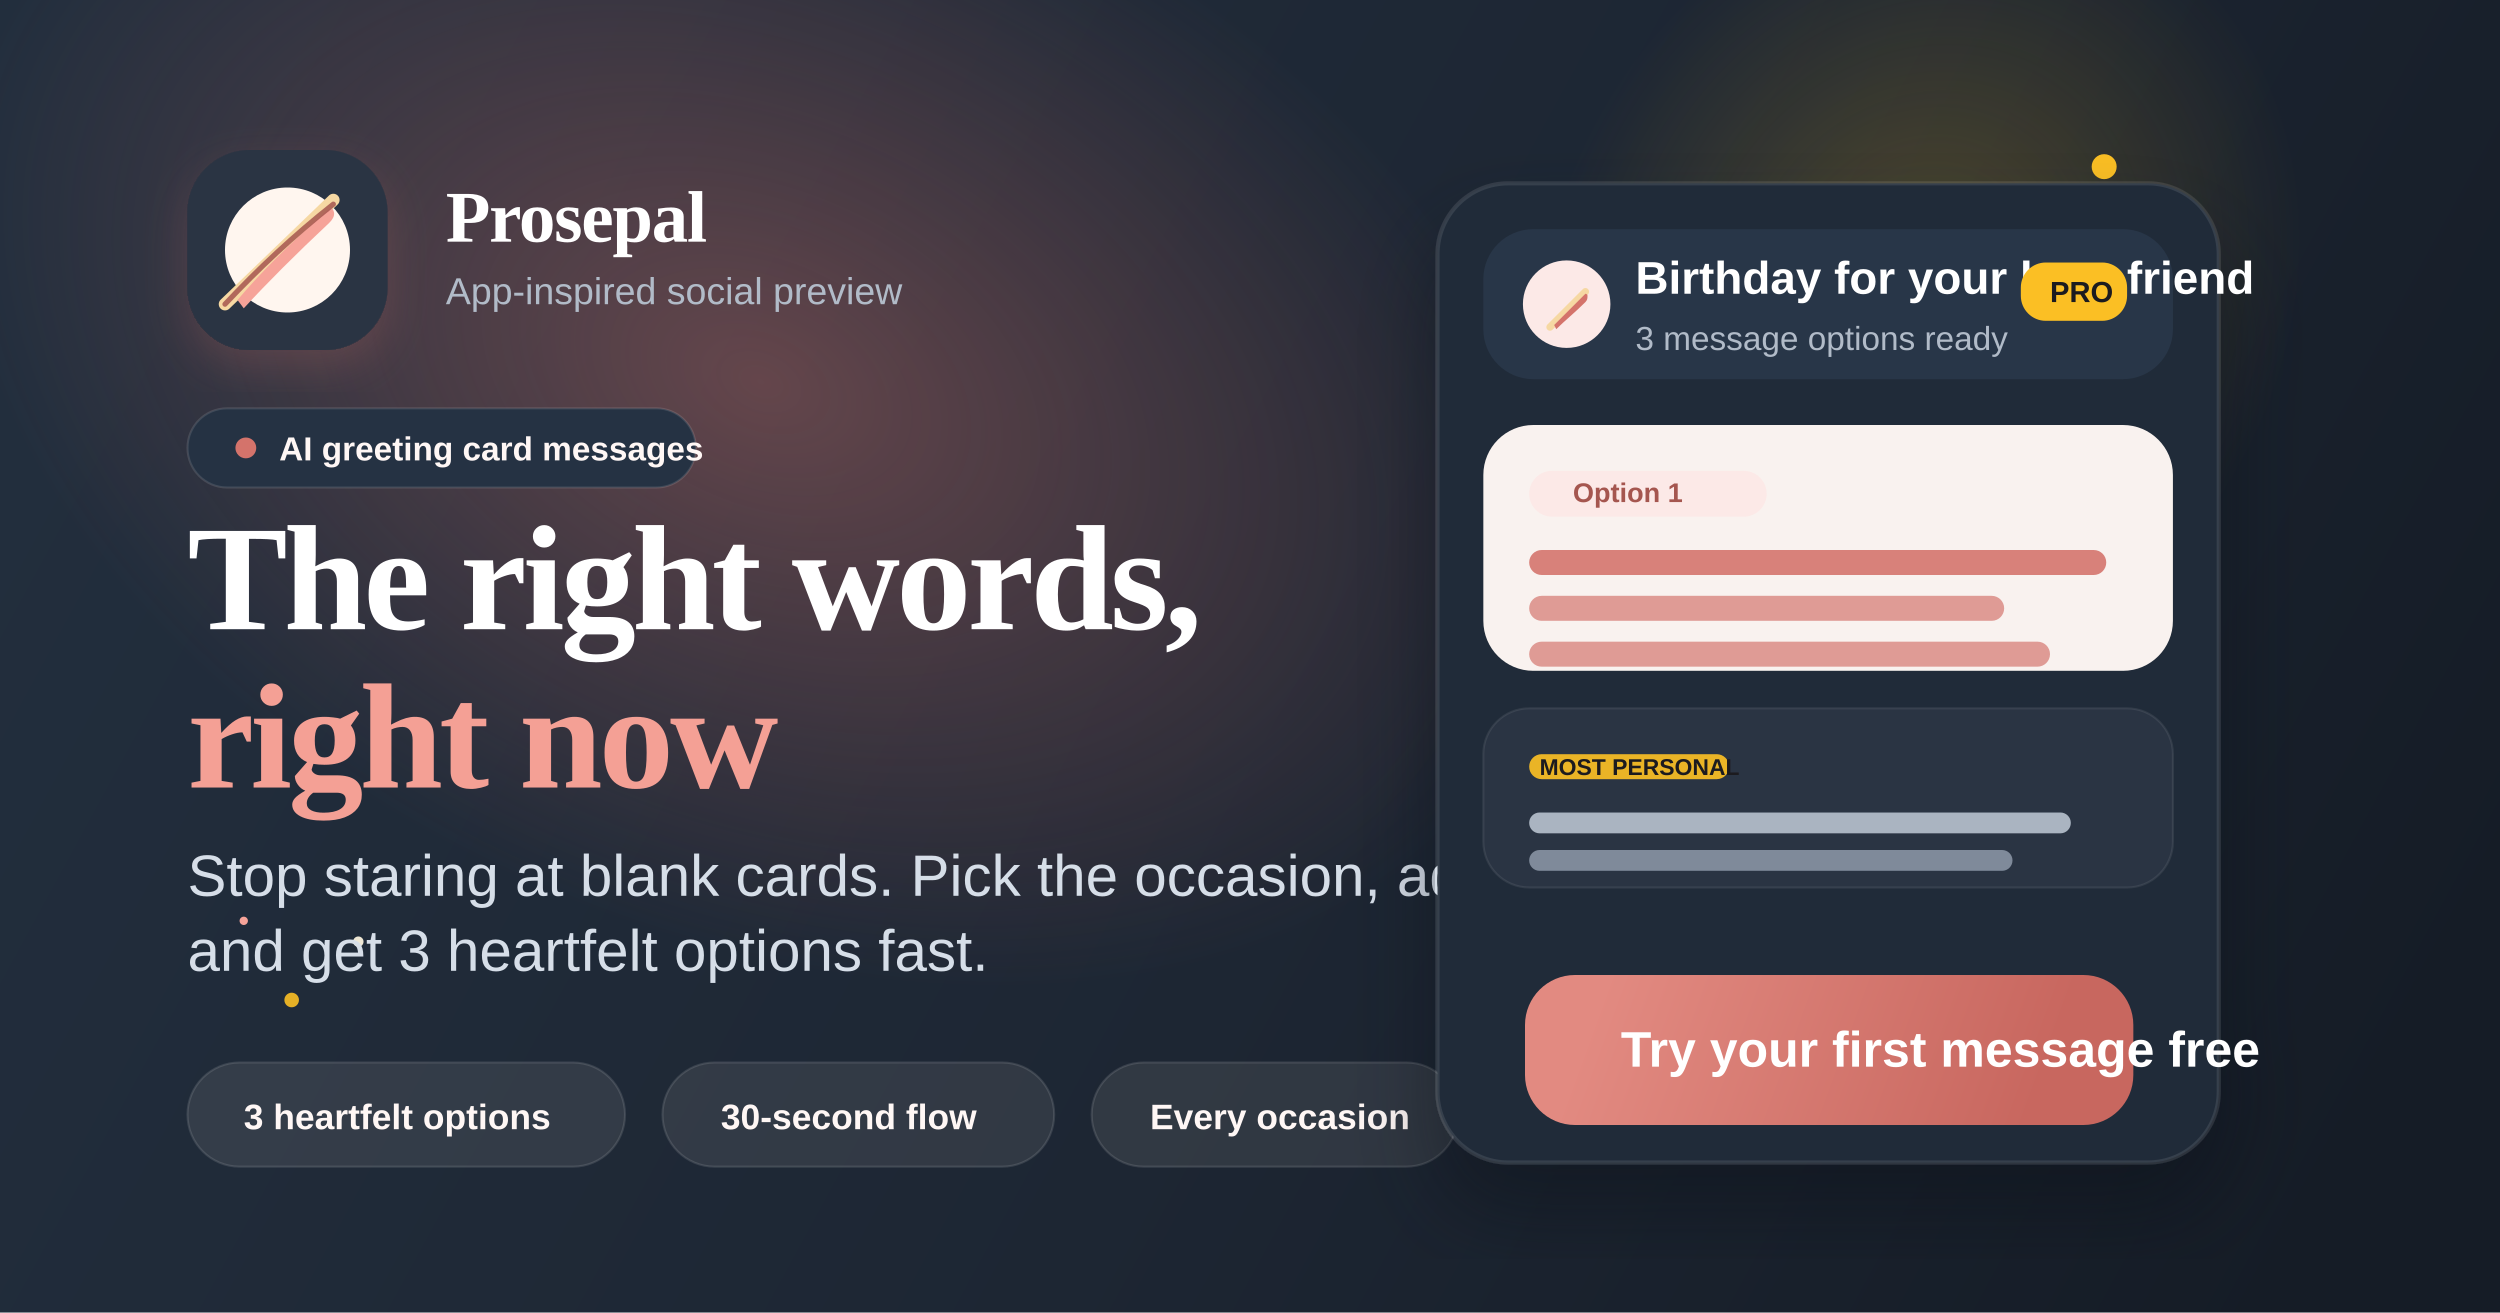
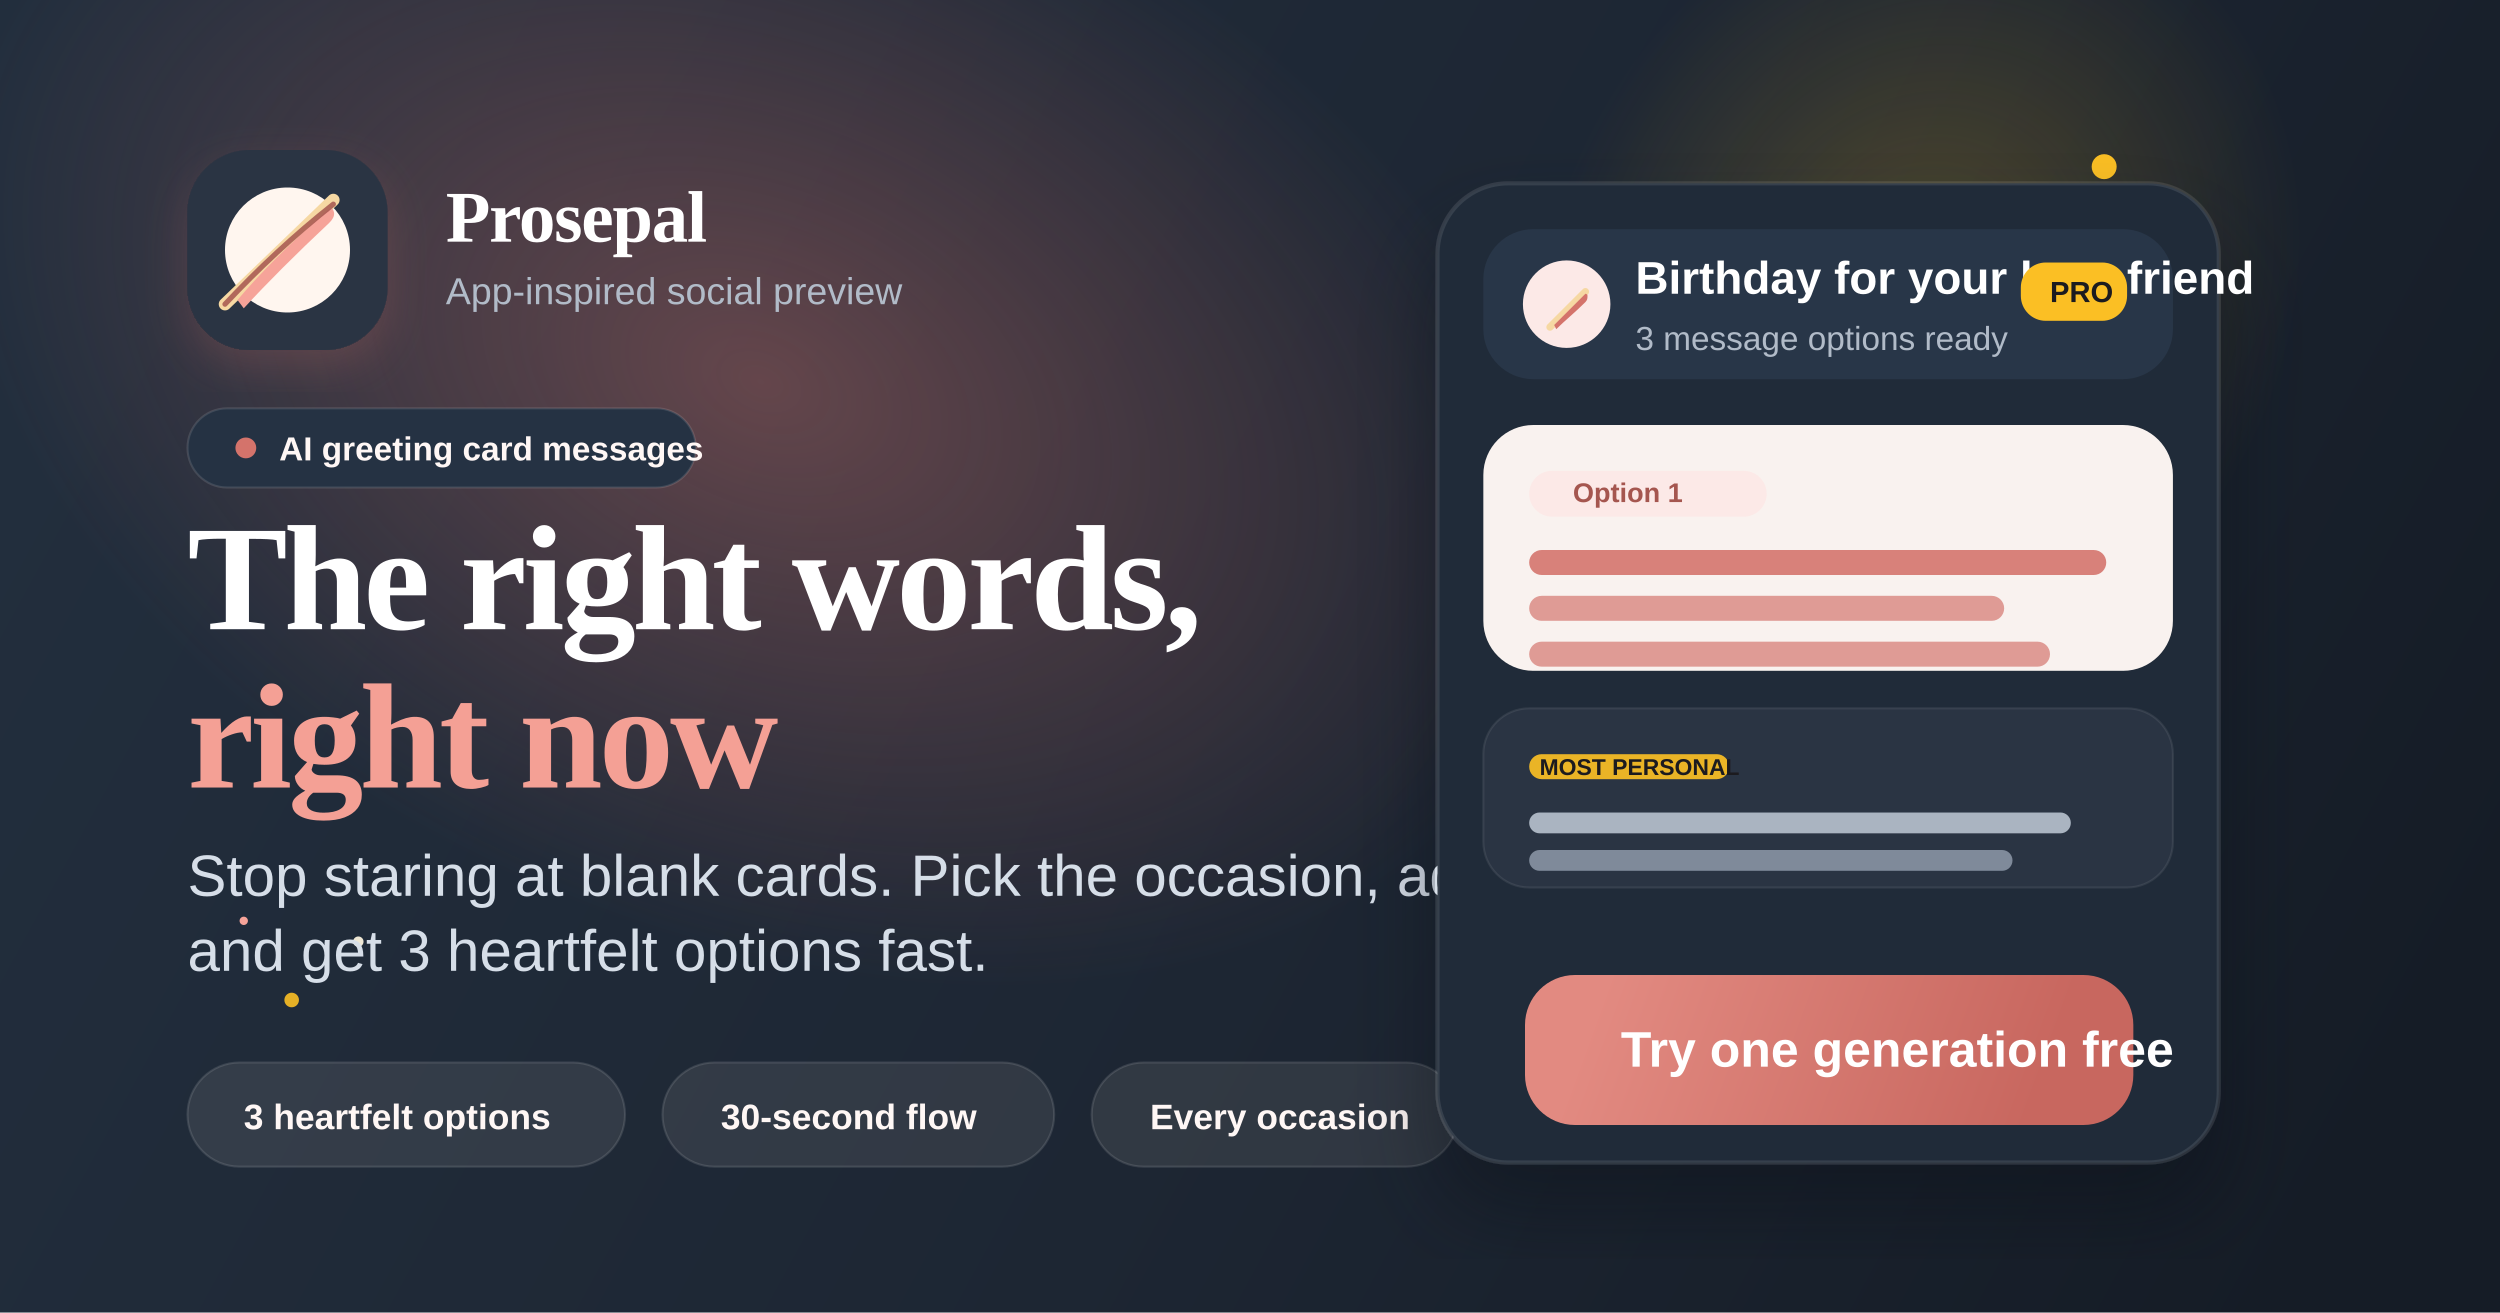
<svg xmlns="http://www.w3.org/2000/svg" width="1200" height="630" viewBox="0 0 1200 630" fill="none">
  <defs>
    <linearGradient id="bgGradient" x1="96" y1="48" x2="1110" y2="602" gradientUnits="userSpaceOnUse">
      <stop offset="0" stop-color="#222E3D" />
      <stop offset="0.55" stop-color="#1D2633" />
      <stop offset="1" stop-color="#151C26" />
    </linearGradient>
    <radialGradient id="coralGlow" cx="0" cy="0" r="1" gradientUnits="userSpaceOnUse" gradientTransform="translate(366 184) rotate(22.8) scale(402 266)">
      <stop stop-color="#D4736B" stop-opacity="0.38" />
      <stop offset="1" stop-color="#D4736B" stop-opacity="0" />
    </radialGradient>
    <radialGradient id="goldGlow" cx="0" cy="0" r="1" gradientUnits="userSpaceOnUse" gradientTransform="translate(921 138) rotate(120.2) scale(203 176)">
      <stop stop-color="#FBBF24" stop-opacity="0.24" />
      <stop offset="1" stop-color="#FBBF24" stop-opacity="0" />
    </radialGradient>
    <linearGradient id="coralGradient" x1="174" y1="148" x2="552" y2="425" gradientUnits="userSpaceOnUse">
      <stop stop-color="#F6A399" />
      <stop offset="1" stop-color="#D4736B" />
    </linearGradient>
    <linearGradient id="buttonGradient" x1="756" y1="511" x2="956" y2="584" gradientUnits="userSpaceOnUse">
      <stop stop-color="#E28A81" />
      <stop offset="1" stop-color="#C8675F" />
    </linearGradient>
    <filter id="panelShadow" x="650" y="64" width="455" height="540" filterUnits="userSpaceOnUse" color-interpolation-filters="sRGB">
      <feFlood flood-opacity="0" result="BackgroundImageFix" />
      <feColorMatrix in="SourceAlpha" type="matrix" values="0 0 0 0 0 0 0 0 0 0 0 0 0 0 0 0 0 0 127 0" result="hardAlpha" />
      <feOffset dy="24" />
      <feGaussianBlur stdDeviation="20" />
      <feComposite in2="hardAlpha" operator="out" />
      <feColorMatrix type="matrix" values="0 0 0 0 0.039 0 0 0 0 0.059 0 0 0 0 0.09 0 0 0 0.42 0" />
      <feBlend mode="normal" in2="BackgroundImageFix" result="effect1_dropShadow_og" />
      <feBlend mode="normal" in="SourceGraphic" in2="effect1_dropShadow_og" result="shape" />
    </filter>
    <filter id="softShadow" x="70" y="52" width="136" height="136" filterUnits="userSpaceOnUse" color-interpolation-filters="sRGB">
      <feFlood flood-opacity="0" result="BackgroundImageFix" />
      <feColorMatrix in="SourceAlpha" type="matrix" values="0 0 0 0 0 0 0 0 0 0 0 0 0 0 0 0 0 0 127 0" result="hardAlpha" />
      <feOffset dy="8" />
      <feGaussianBlur stdDeviation="10" />
      <feComposite in2="hardAlpha" operator="out" />
      <feColorMatrix type="matrix" values="0 0 0 0 0.831 0 0 0 0 0.451 0 0 0 0 0.42 0 0 0 0.2 0" />
      <feBlend mode="normal" in2="BackgroundImageFix" result="effect1_dropShadow_og" />
      <feBlend mode="normal" in="SourceGraphic" in2="effect1_dropShadow_og" result="shape" />
    </filter>
  </defs>
  <rect width="1200" height="630" rx="0" fill="url(#bgGradient)" />
  <rect width="1200" height="630" fill="url(#coralGlow)" />
  <rect width="1200" height="630" fill="url(#goldGlow)" />
  <circle cx="1010" cy="80" r="6" fill="#FBBF24" />
  <circle cx="1030" cy="110" r="3" fill="#FFF7E2" fill-opacity="0.92" />
  <circle cx="962" cy="124" r="2.5" fill="#F6A399" />
  <circle cx="140" cy="480" r="3.5" fill="#FBBF24" fill-opacity="0.9" />
  <circle cx="172" cy="452" r="2.5" fill="#FFF7E2" fill-opacity="0.92" />
  <circle cx="117" cy="442" r="2" fill="#F6A399" />
  <g filter="url(#softShadow)">
    <rect x="90" y="72" width="96" height="96" rx="30" fill="#2A3443" />
    <circle cx="138" cy="120" r="30" fill="#FFF6EF" />
    <path d="M108 146L160 96" stroke="#F6D8A3" stroke-width="6" stroke-linecap="round" />
    <path d="M114 144C124 132 139 117 157 101C158 100 160 100 160 101C161 103 160 105 158 107C142 122 128 136 117 148L114 144Z" fill="url(#coralGradient)" />
    <path d="M108 146C124 129 141 113 160 98" stroke="#A5564F" stroke-width="2.5" stroke-linecap="round" stroke-opacity="0.85" />
  </g>
  <text x="214" y="116" fill="#FFFFFF" font-family="Georgia, 'Times New Roman', serif" font-size="35" font-weight="700" letter-spacing="-0.6">Prosepal</text>
  <text x="214" y="146" fill="#B1BBC8" font-family="'Helvetica Neue', Arial, sans-serif" font-size="18" font-weight="500">App-inspired social preview</text>
  <rect x="90" y="196" width="244" height="38" rx="19" fill="#253243" stroke="#FFFFFF" stroke-opacity="0.12" />
  <circle cx="118" cy="215" r="5" fill="#D4736B" />
  <text x="134" y="221" fill="#FFF7F5" font-family="'Helvetica Neue', Arial, sans-serif" font-size="16" font-weight="600">AI greeting card messages</text>
  <text x="90" y="302" fill="#FFFFFF" font-family="Georgia, 'Times New Roman', serif" font-size="72" font-weight="700" letter-spacing="-1.8">The right words,</text>
  <text x="90" y="378" fill="#F4A095" font-family="Georgia, 'Times New Roman', serif" font-size="72" font-weight="700" letter-spacing="-1.8">right now</text>
  <text x="90" y="430" fill="#D6DEE8" font-family="'Helvetica Neue', Arial, sans-serif" font-size="28" font-weight="500">Stop staring at blank cards. Pick the occasion, add a personal touch,</text>
  <text x="90" y="466" fill="#D6DEE8" font-family="'Helvetica Neue', Arial, sans-serif" font-size="28" font-weight="500">and get 3 heartfelt options fast.</text>
  <rect x="90" y="510" width="210" height="50" rx="25" fill="#FFF4EB" fill-opacity="0.09" stroke="#FFFFFF" stroke-opacity="0.12" />
  <text x="117" y="542" fill="#FFF7F5" font-family="'Helvetica Neue', Arial, sans-serif" font-size="17" font-weight="600">3 heartfelt options</text>
  <rect x="318" y="510" width="188" height="50" rx="25" fill="#FFF4EB" fill-opacity="0.09" stroke="#FFFFFF" stroke-opacity="0.12" />
  <text x="346" y="542" fill="#FFF7F5" font-family="'Helvetica Neue', Arial, sans-serif" font-size="17" font-weight="600">30-second flow</text>
  <rect x="524" y="510" width="176" height="50" rx="25" fill="#FFF4EB" fill-opacity="0.09" stroke="#FFFFFF" stroke-opacity="0.12" />
  <text x="552" y="542" fill="#FFF7F5" font-family="'Helvetica Neue', Arial, sans-serif" font-size="17" font-weight="600">Every occasion</text>
  <g filter="url(#panelShadow)">
    <rect x="690" y="88" width="375" height="470" rx="34" fill="#202B39" stroke="#FFFFFF" stroke-opacity="0.1" stroke-width="2" />
    <rect x="712" y="110" width="331" height="72" rx="24" fill="#283648" />
    <circle cx="752" cy="146" r="21" fill="#FCE9E7" />
    <path d="M744 157L761 140" stroke="#F6D8A3" stroke-width="3.5" stroke-linecap="round" />
    <path d="M746 156C750 152 755 147 761 141C761 141 762 141 762 142C762 143 762 144 761 145C756 150 751 154 747 158L746 156Z" fill="#D4736B" />
    <text x="785" y="141" fill="#FFFFFF" font-family="'Helvetica Neue', Arial, sans-serif" font-size="22" font-weight="700">Birthday for your best friend</text>
    <text x="785" y="168" fill="#B1BBC8" font-family="'Helvetica Neue', Arial, sans-serif" font-size="16" font-weight="500">3 message options ready</text>
    <rect x="970" y="126" width="51" height="28" rx="12" fill="#FBBF24" />
    <text x="984" y="145" fill="#1C1B1F" font-family="'Helvetica Neue', Arial, sans-serif" font-size="14" font-weight="800">PRO</text>
    <rect x="712" y="204" width="331" height="118" rx="24" fill="#FFF8F4" fill-opacity="0.97" />
    <rect x="734" y="226" width="114" height="22" rx="11" fill="#FCE9E7" />
    <text x="755" y="241" fill="#A5564F" font-family="'Helvetica Neue', Arial, sans-serif" font-size="13" font-weight="700">Option 1</text>
    <rect x="734" y="264" width="277" height="12" rx="6" fill="#D4736B" fill-opacity="0.88" />
    <rect x="734" y="286" width="228" height="12" rx="6" fill="#D4736B" fill-opacity="0.68" />
    <rect x="734" y="308" width="250" height="12" rx="6" fill="#D4736B" fill-opacity="0.68" />
    <rect x="712" y="340" width="331" height="86" rx="22" fill="#2A3443" stroke="#FFFFFF" stroke-opacity="0.08" />
    <rect x="734" y="362" width="96" height="12" rx="6" fill="#FBBF24" fill-opacity="0.92" />
    <text x="739" y="372" fill="#1C1B1F" font-family="'Helvetica Neue', Arial, sans-serif" font-size="11" font-weight="800">MOST PERSONAL</text>
    <rect x="734" y="390" width="260" height="10" rx="5" fill="#B1BBC8" fill-opacity="0.95" />
    <rect x="734" y="408" width="232" height="10" rx="5" fill="#8B96A6" fill-opacity="0.88" />
    <rect x="732" y="468" width="292" height="72" rx="24" fill="url(#buttonGradient)" />
-     <text x="778" y="512" fill="#FFFFFF" font-family="'Helvetica Neue', Arial, sans-serif" font-size="24" font-weight="700">Try your first message free</text>
+     <text x="778" y="512" fill="#FFFFFF" font-family="'Helvetica Neue', Arial, sans-serif" font-size="24" font-weight="700">Try one generation free</text>
  </g>
</svg>
